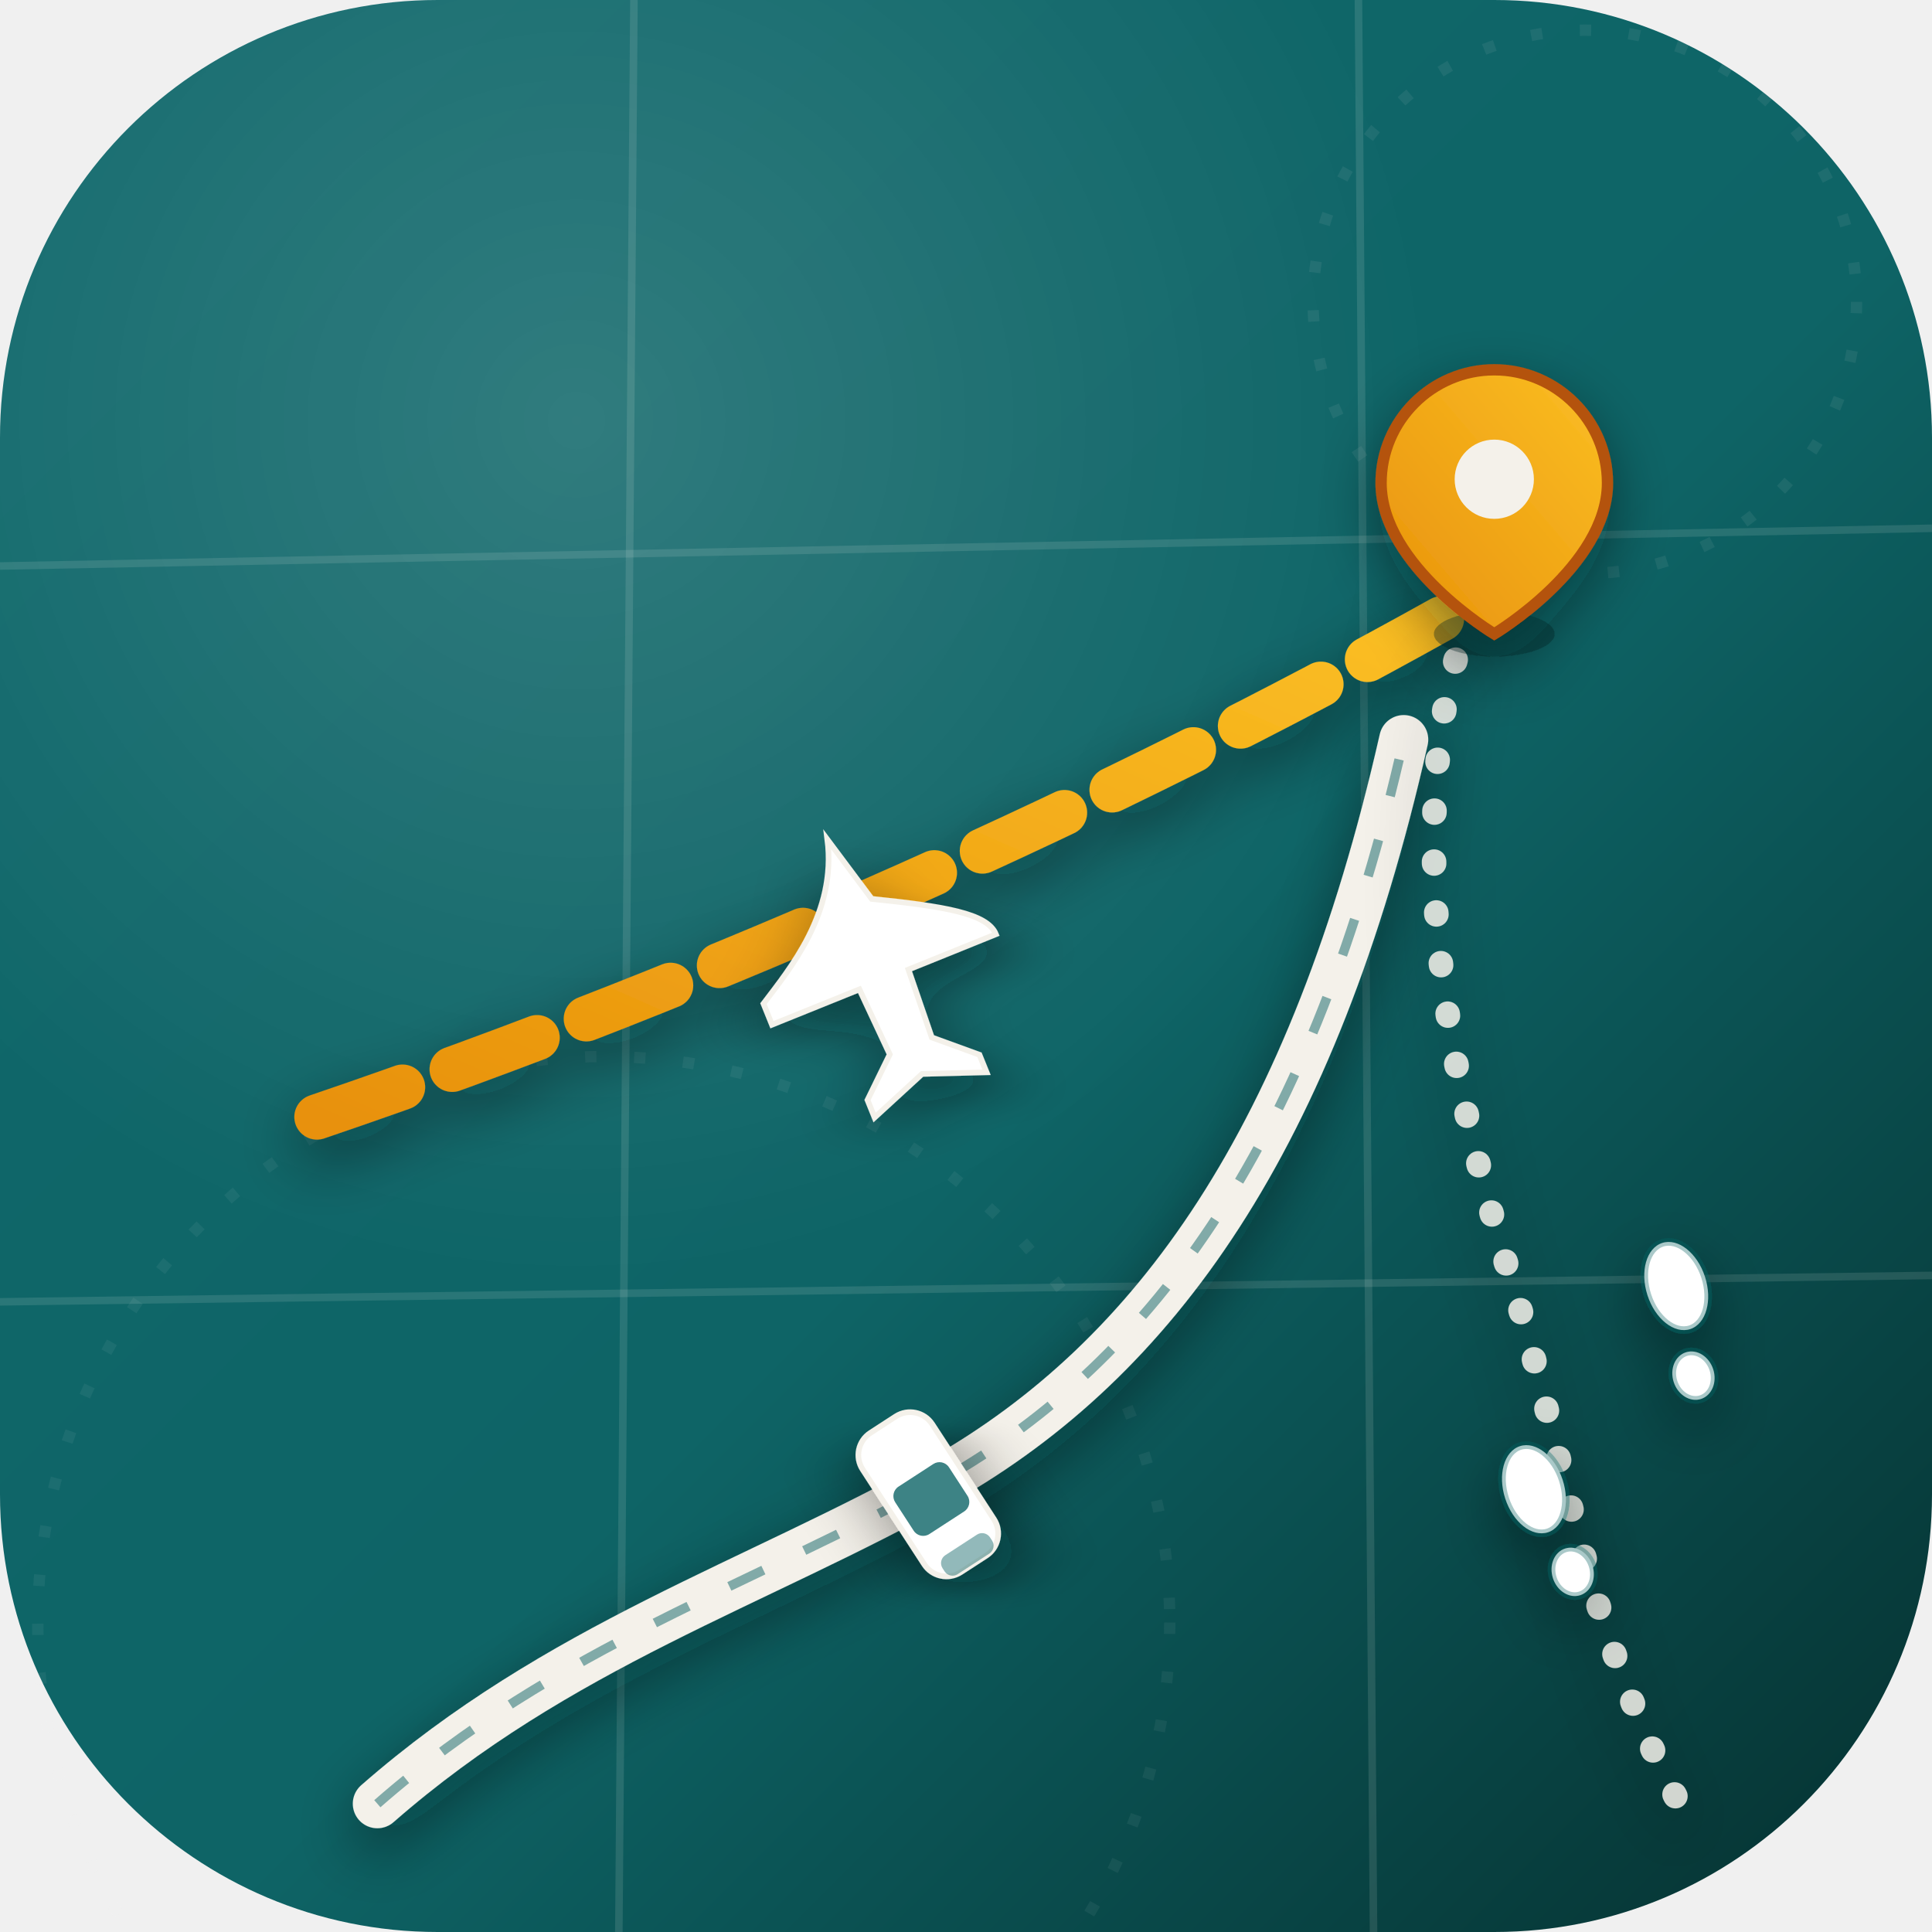
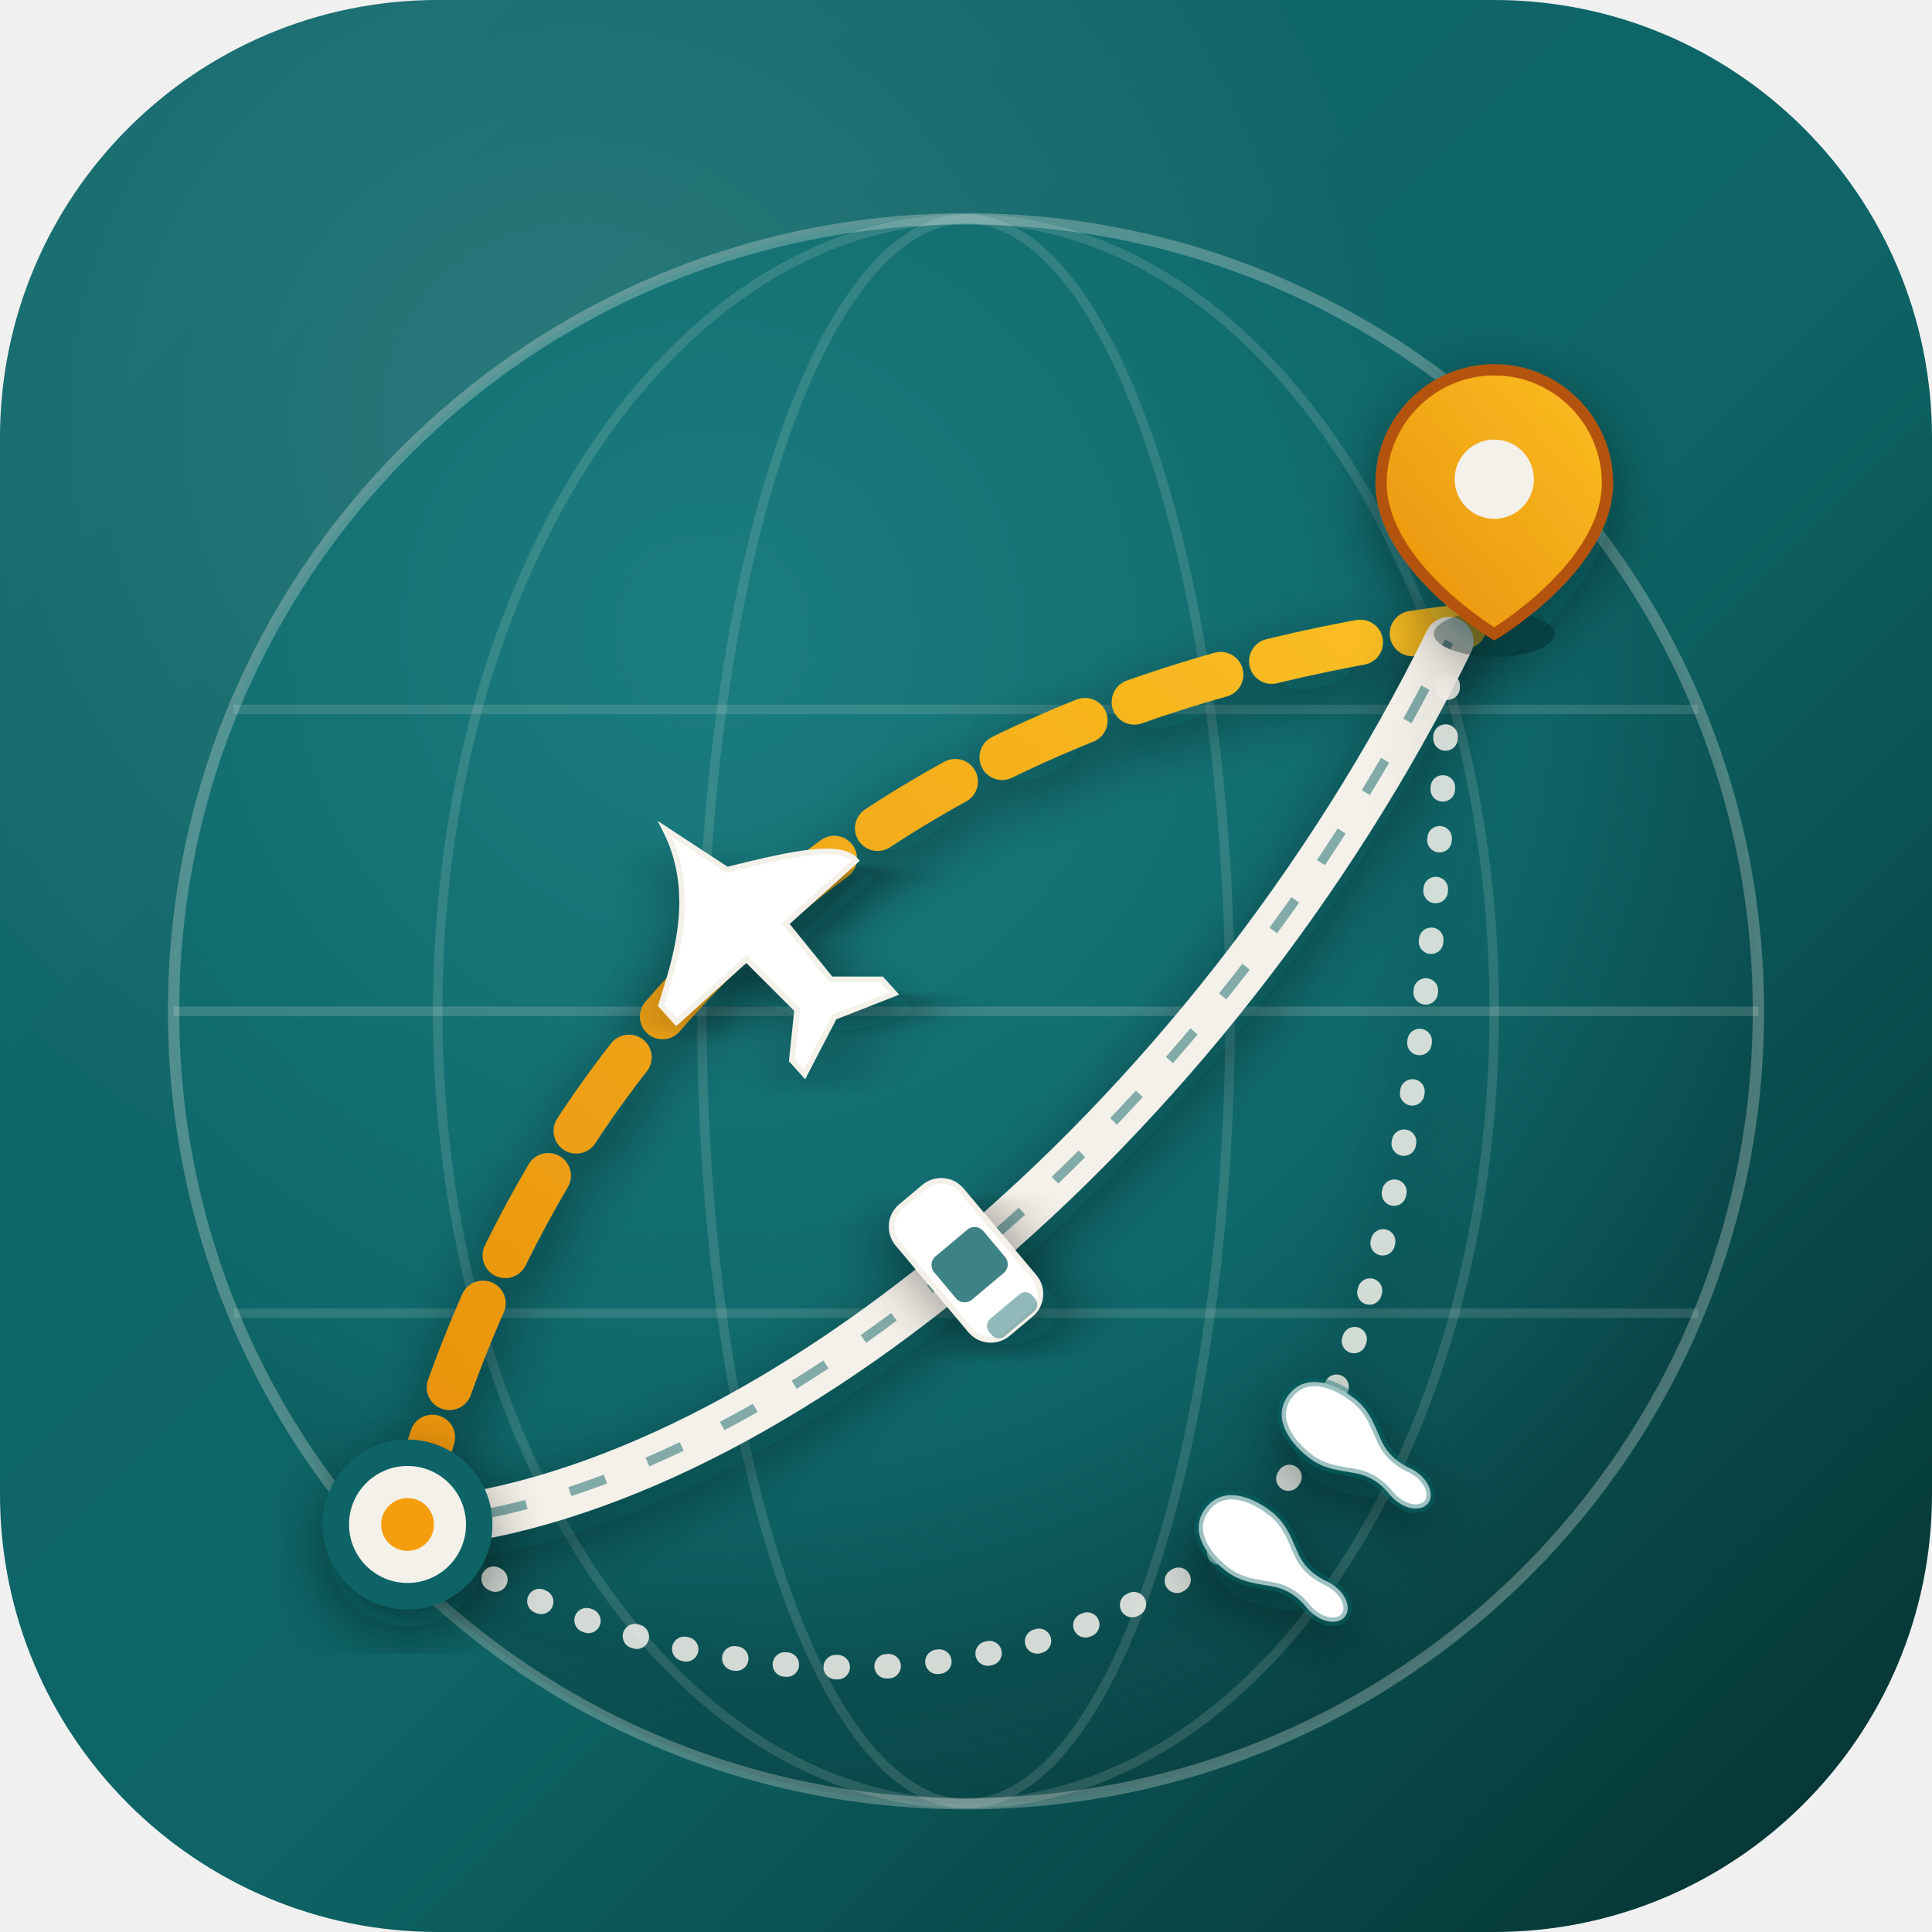
<svg xmlns="http://www.w3.org/2000/svg" viewBox="0 0 512 512" width="512" height="512">
  <defs>
    <linearGradient id="bg" x1="0%" y1="0%" x2="100%" y2="100%">
      <stop offset="0%" stop-color="#10696C" />
      <stop offset="55%" stop-color="#0E6466" />
      <stop offset="100%" stop-color="#05302F" />
    </linearGradient>
+     <radialGradient id="globe" cx="34%" cy="26%" r="85%">
+       <stop offset="0%" stop-color="#1B7D80" />
+       <stop offset="60%" stop-color="#0F676A" />
+       <stop offset="100%" stop-color="#083A3B" />
+     </radialGradient>
    <linearGradient id="gold" x1="0%" y1="100%" x2="100%" y2="0%">
      <stop offset="0%" stop-color="#E8910B" />
      <stop offset="100%" stop-color="#FBBF24" />
    </linearGradient>
    <radialGradient id="glow" cx="30%" cy="22%" r="80%">
-       <stop offset="0%" stop-color="#FFFFFF" stop-opacity="0.14" />
+       <stop offset="0%" stop-color="#FFFFFF" stop-opacity="0.12" />
      <stop offset="55%" stop-color="#FFFFFF" stop-opacity="0" />
    </radialGradient>
    <filter id="soft" x="-40%" y="-40%" width="180%" height="180%">
      <feDropShadow dx="0" dy="6" stdDeviation="8" flood-color="#021C1B" flood-opacity="0.45" />
    </filter>
  </defs>
  <rect width="512" height="512" rx="116" fill="url(#bg)" />
  <rect width="512" height="512" rx="116" fill="url(#glow)" />
+   <circle cx="256" cy="268" r="210" fill="url(#globe)" />
  <g fill="none" stroke="#F4F1EA">
-     <circle cx="160" cy="430" r="150" stroke-opacity="0.06" stroke-width="3" stroke-dasharray="3 10" />
-     <circle cx="420" cy="80" r="72" stroke-opacity="0.07" stroke-width="3" stroke-dasharray="3 10" />
+     <circle cx="256" cy="268" r="210" stroke-opacity="0.28" stroke-width="3" />
+     <ellipse cx="256" cy="268" rx="70" ry="210" stroke-opacity="0.14" stroke-width="2.5" />
+     <ellipse cx="256" cy="268" rx="140" ry="210" stroke-opacity="0.14" stroke-width="2.5" />
+     <line x1="62" y1="188" x2="450" y2="188" stroke-opacity="0.14" stroke-width="2.5" />
+     <line x1="46" y1="268" x2="466" y2="268" stroke-opacity="0.18" stroke-width="2.5" />
+     <line x1="62" y1="348" x2="450" y2="348" stroke-opacity="0.14" stroke-width="2.5" />
  </g>
-   <g stroke="#F4F1EA" stroke-opacity="0.12" stroke-width="2">
-     <line x1="0" y1="150" x2="512" y2="140" />
-     <line x1="0" y1="345" x2="512" y2="338" />
-     <line x1="168" y1="0" x2="164" y2="512" />
-     <line x1="360" y1="0" x2="364" y2="512" />
-   </g>
-   <path d="M 84 296 C 190 260 296 212 382 164" fill="none" stroke="url(#gold)" stroke-width="12" stroke-linecap="round" stroke-dasharray="24 14" filter="url(#soft)" />
-   <g transform="translate(232, 254) rotate(-22)" filter="url(#soft)">
+   <path d="M 108 404 C 140 278 226 186 388 166" fill="none" stroke="url(#gold)" stroke-width="12" stroke-linecap="round" stroke-dasharray="24 14" filter="url(#soft)" />
+   <g transform="translate(199,245) rotate(-42)" filter="url(#soft)">
    <path d="M 0 -34 L 5 -15 C 22 -6 32 0 32 6 L 7 6 L 6 25 L 16 34 L 16 39 L 0 33 L -16 39 L -16 34 L -6 25 L -7 6 L -32 6 L -32 0 C -22 -6 -5 -15 0 -34 Z" fill="#FFFFFF" stroke="#F4F1EA" stroke-width="1.5" />
  </g>
-   <path d="M 100 478 C 148 436 200 420 250 392 C 306 360 348 302 372 196" fill="none" stroke="#F4F1EA" stroke-width="13" stroke-linecap="round" filter="url(#soft)" />
-   <path d="M 100 478 C 148 436 200 420 250 392 C 306 360 348 302 372 196" fill="none" stroke="#0E6466" stroke-opacity="0.5" stroke-width="2.5" stroke-dasharray="10 12" />
-   <g transform="translate(246, 396) rotate(-33)" filter="url(#soft)">
+   <path d="M 108 404 C 200 398 320 300 384 170" fill="none" stroke="#F4F1EA" stroke-width="13" stroke-linecap="round" filter="url(#soft)" />
+   <path d="M 108 404 C 200 398 320 300 384 170" fill="none" stroke="#0E6466" stroke-opacity="0.5" stroke-width="2.5" stroke-dasharray="10 12" />
+   <g transform="translate(256,334) rotate(-40)" filter="url(#soft)">
    <rect x="-11" y="-22" width="22" height="44" rx="7" fill="#FFFFFF" stroke="#F4F1EA" stroke-width="1.5" />
    <rect x="-8.5" y="-6" width="17" height="15" rx="3" fill="#0E6466" opacity="0.8" />
    <rect x="-7.5" y="16" width="15" height="6" rx="2.5" fill="#0E6466" opacity="0.45" />
  </g>
-   <path d="M 444 476 C 420 430 414 384 402 344 C 388 300 380 260 380 224 C 380 204 382 188 386 174" fill="none" stroke="#F4F1EA" stroke-opacity="0.85" stroke-width="6.5" stroke-linecap="round" stroke-dasharray="0.5 13" filter="url(#soft)" />
-   <g fill="#FFFFFF" stroke="#0E6466" stroke-opacity="0.35" stroke-width="2" filter="url(#soft)">
-     <g transform="translate(414, 408) rotate(-18)">
-       <ellipse cx="-3" cy="-15" rx="8" ry="12" />
-       <ellipse cx="0" cy="9" rx="5.5" ry="6.5" />
-     </g>
-     <g transform="translate(446, 356) rotate(-18)">
-       <ellipse cx="3" cy="-15" rx="8" ry="12" />
-       <ellipse cx="0" cy="9" rx="5.5" ry="6.5" />
-     </g>
+   <path d="M 108 404 C 170 450 268 458 330 406 C 362 374 380 300 384 172" fill="none" stroke="#F4F1EA" stroke-opacity="0.85" stroke-width="6.5" stroke-linecap="round" stroke-dasharray="0.5 13" filter="url(#soft)" />
+   <g fill="#FFFFFF" stroke="#0E6466" stroke-opacity="0.4" stroke-width="2.5" filter="url(#soft)">
+     <path transform="translate(338,414) rotate(-52) scale(0.9)" d="M 0 -26 C -8 -26 -11 -18 -11 -10 C -11 -4 -8 0 -6 4 C -4 8 -4 12 -5 16 C -6 22 -3 26 0 26 C 3 26 6 22 5 16 C 4 12 4 8 6 4 C 8 0 11 -4 11 -10 C 11 -18 8 -26 0 -26 Z" />
+     <path transform="translate(360,384) rotate(-52) scale(0.9)" d="M 0 -26 C -8 -26 -11 -18 -11 -10 C -11 -4 -8 0 -6 4 C -4 8 -4 12 -5 16 C -6 22 -3 26 0 26 C 3 26 6 22 5 16 C 4 12 4 8 6 4 C 8 0 11 -4 11 -10 C 11 -18 8 -26 0 -26 Z" />
  </g>
-   <g transform="translate(396, 128)" filter="url(#soft)">
+   <g filter="url(#soft)">
+     <circle cx="108" cy="404" r="19" fill="#F4F1EA" stroke="#0E6466" stroke-width="7" />
+     <circle cx="108" cy="404" r="7" fill="#F59E0B" />
+   </g>
+   <g transform="translate(396,128)" filter="url(#soft)">
    <ellipse cx="0" cy="40" rx="16" ry="6" fill="#021C1B" opacity="0.35" />
    <path d="M 0 -30 C -16.5 -30 -30 -16.5 -30 0 C -30 22 0 40 0 40 C 0 40 30 22 30 0 C 30 -16.5 16.5 -30 0 -30 Z" fill="url(#gold)" stroke="#B45309" stroke-width="3" />
    <circle cx="0" cy="-1" r="10.5" fill="#F4F1EA" />
  </g>
</svg>
